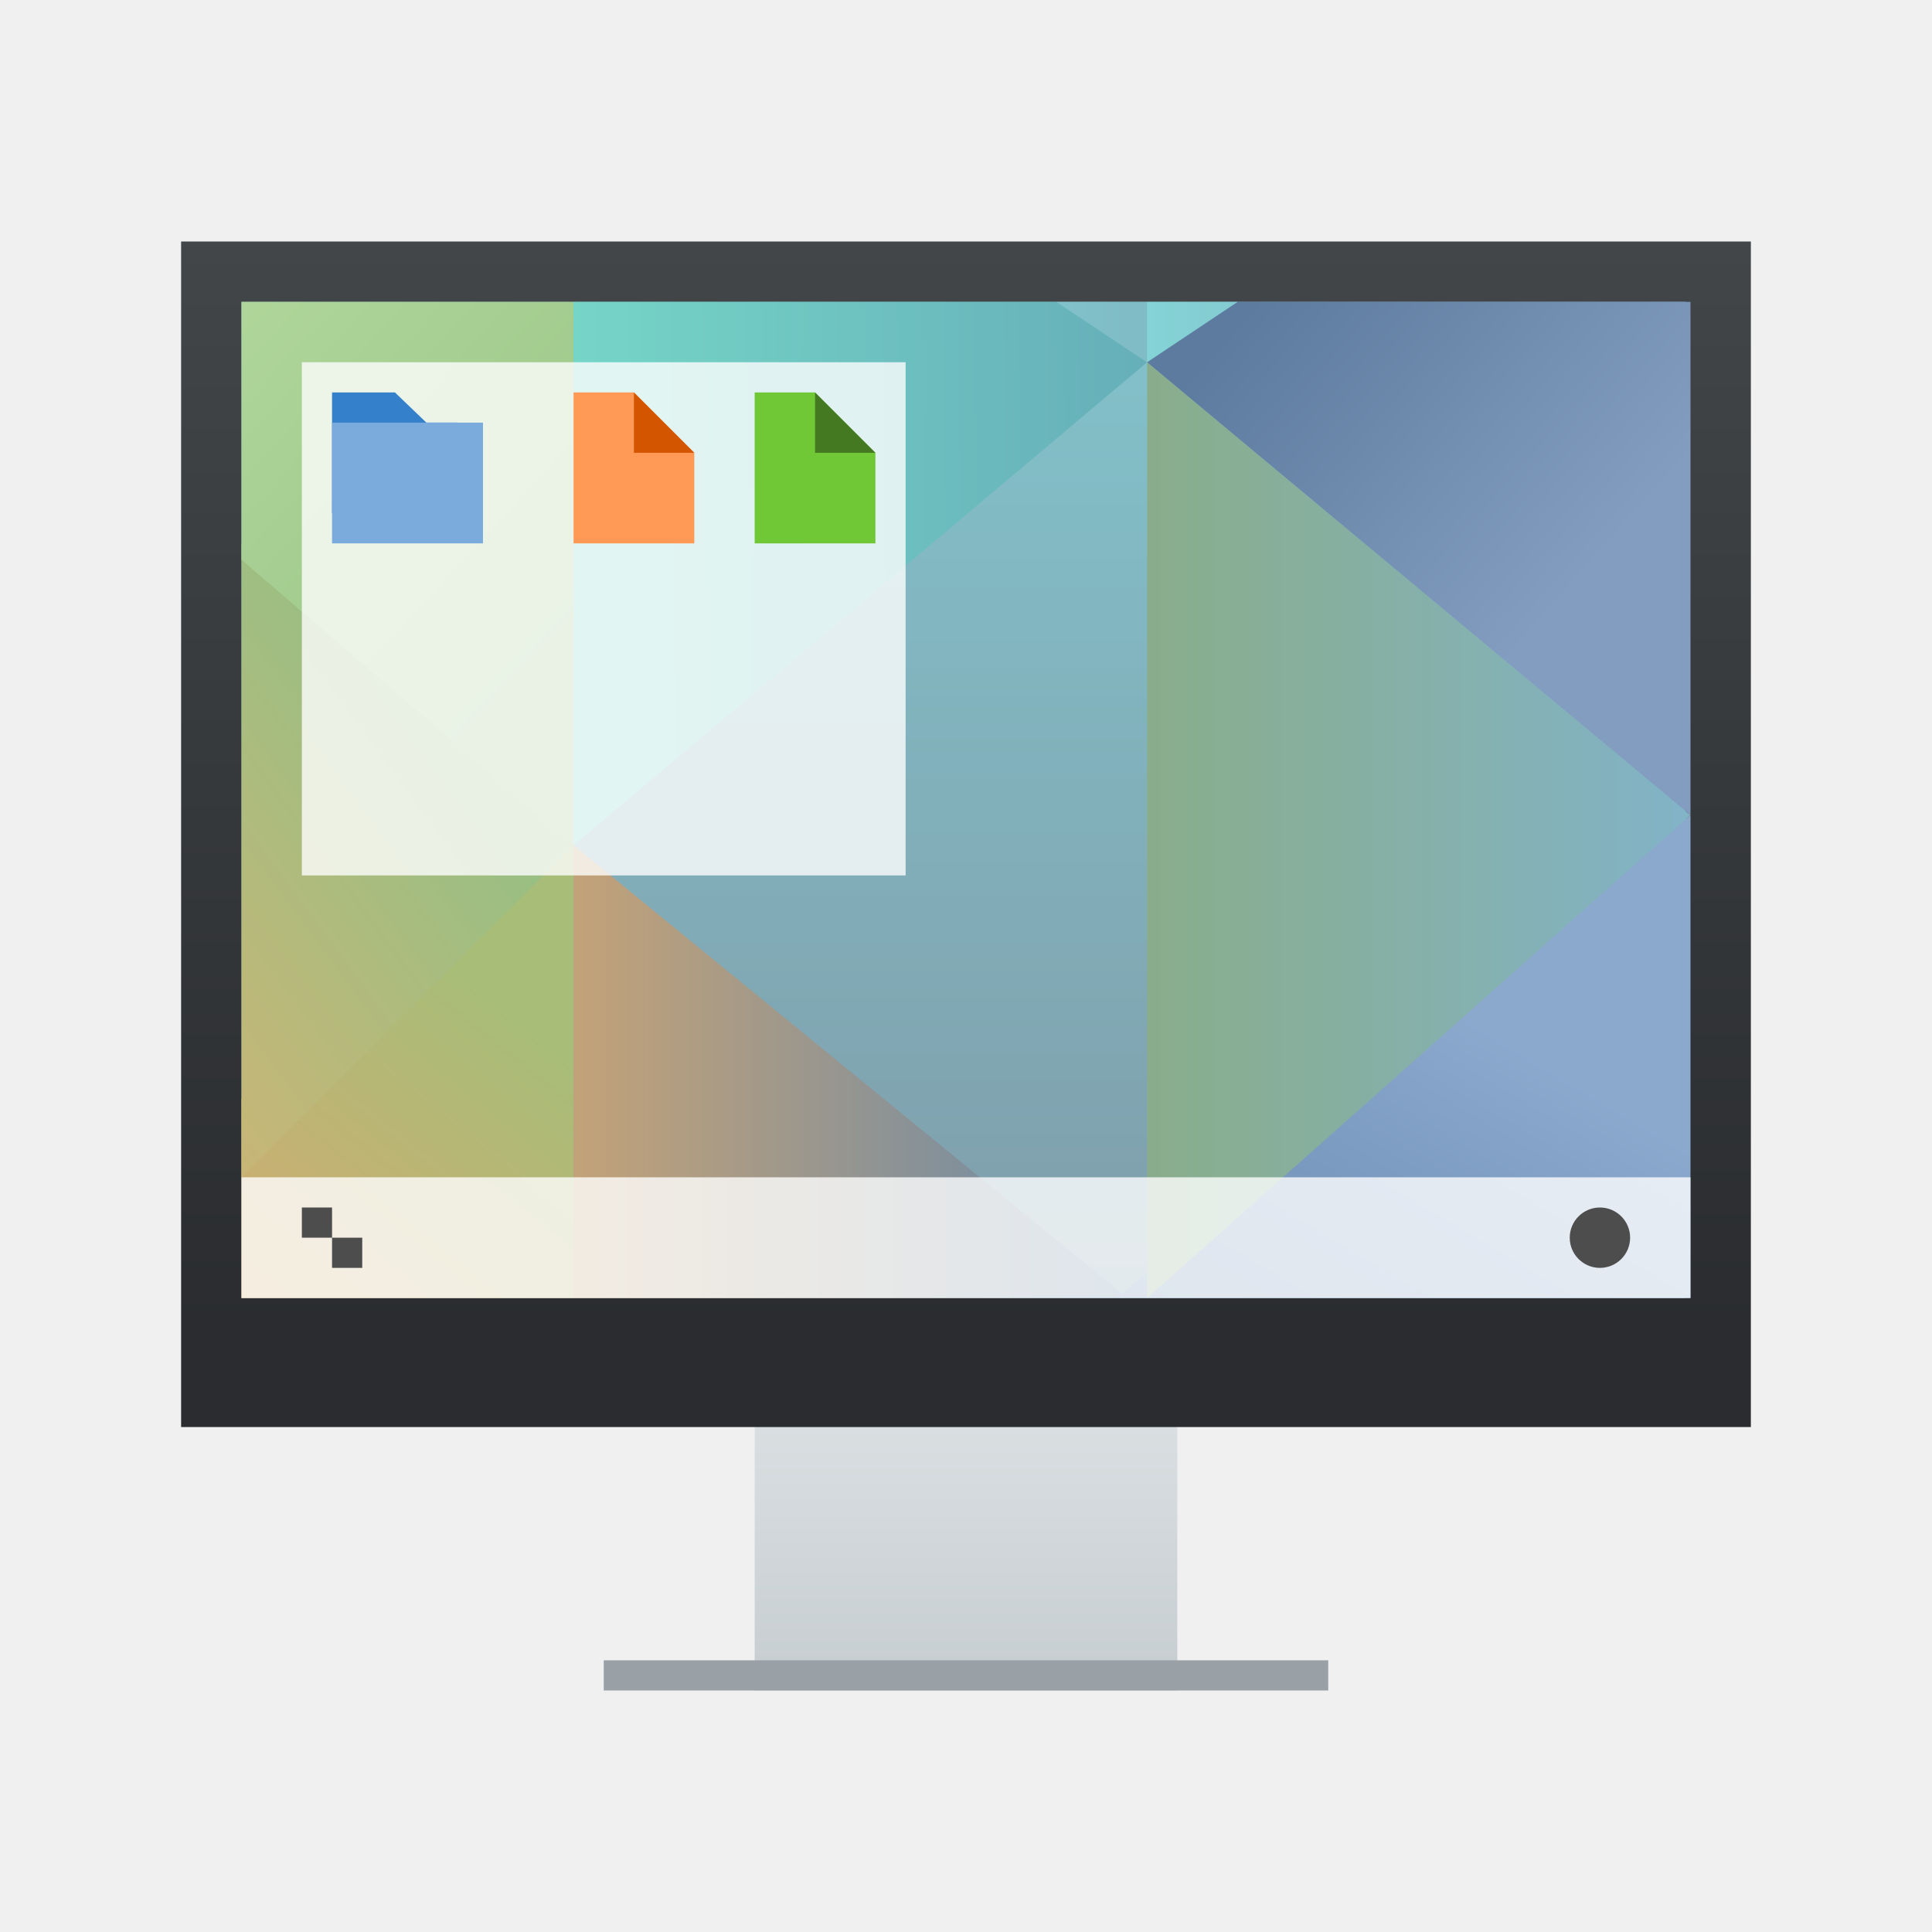
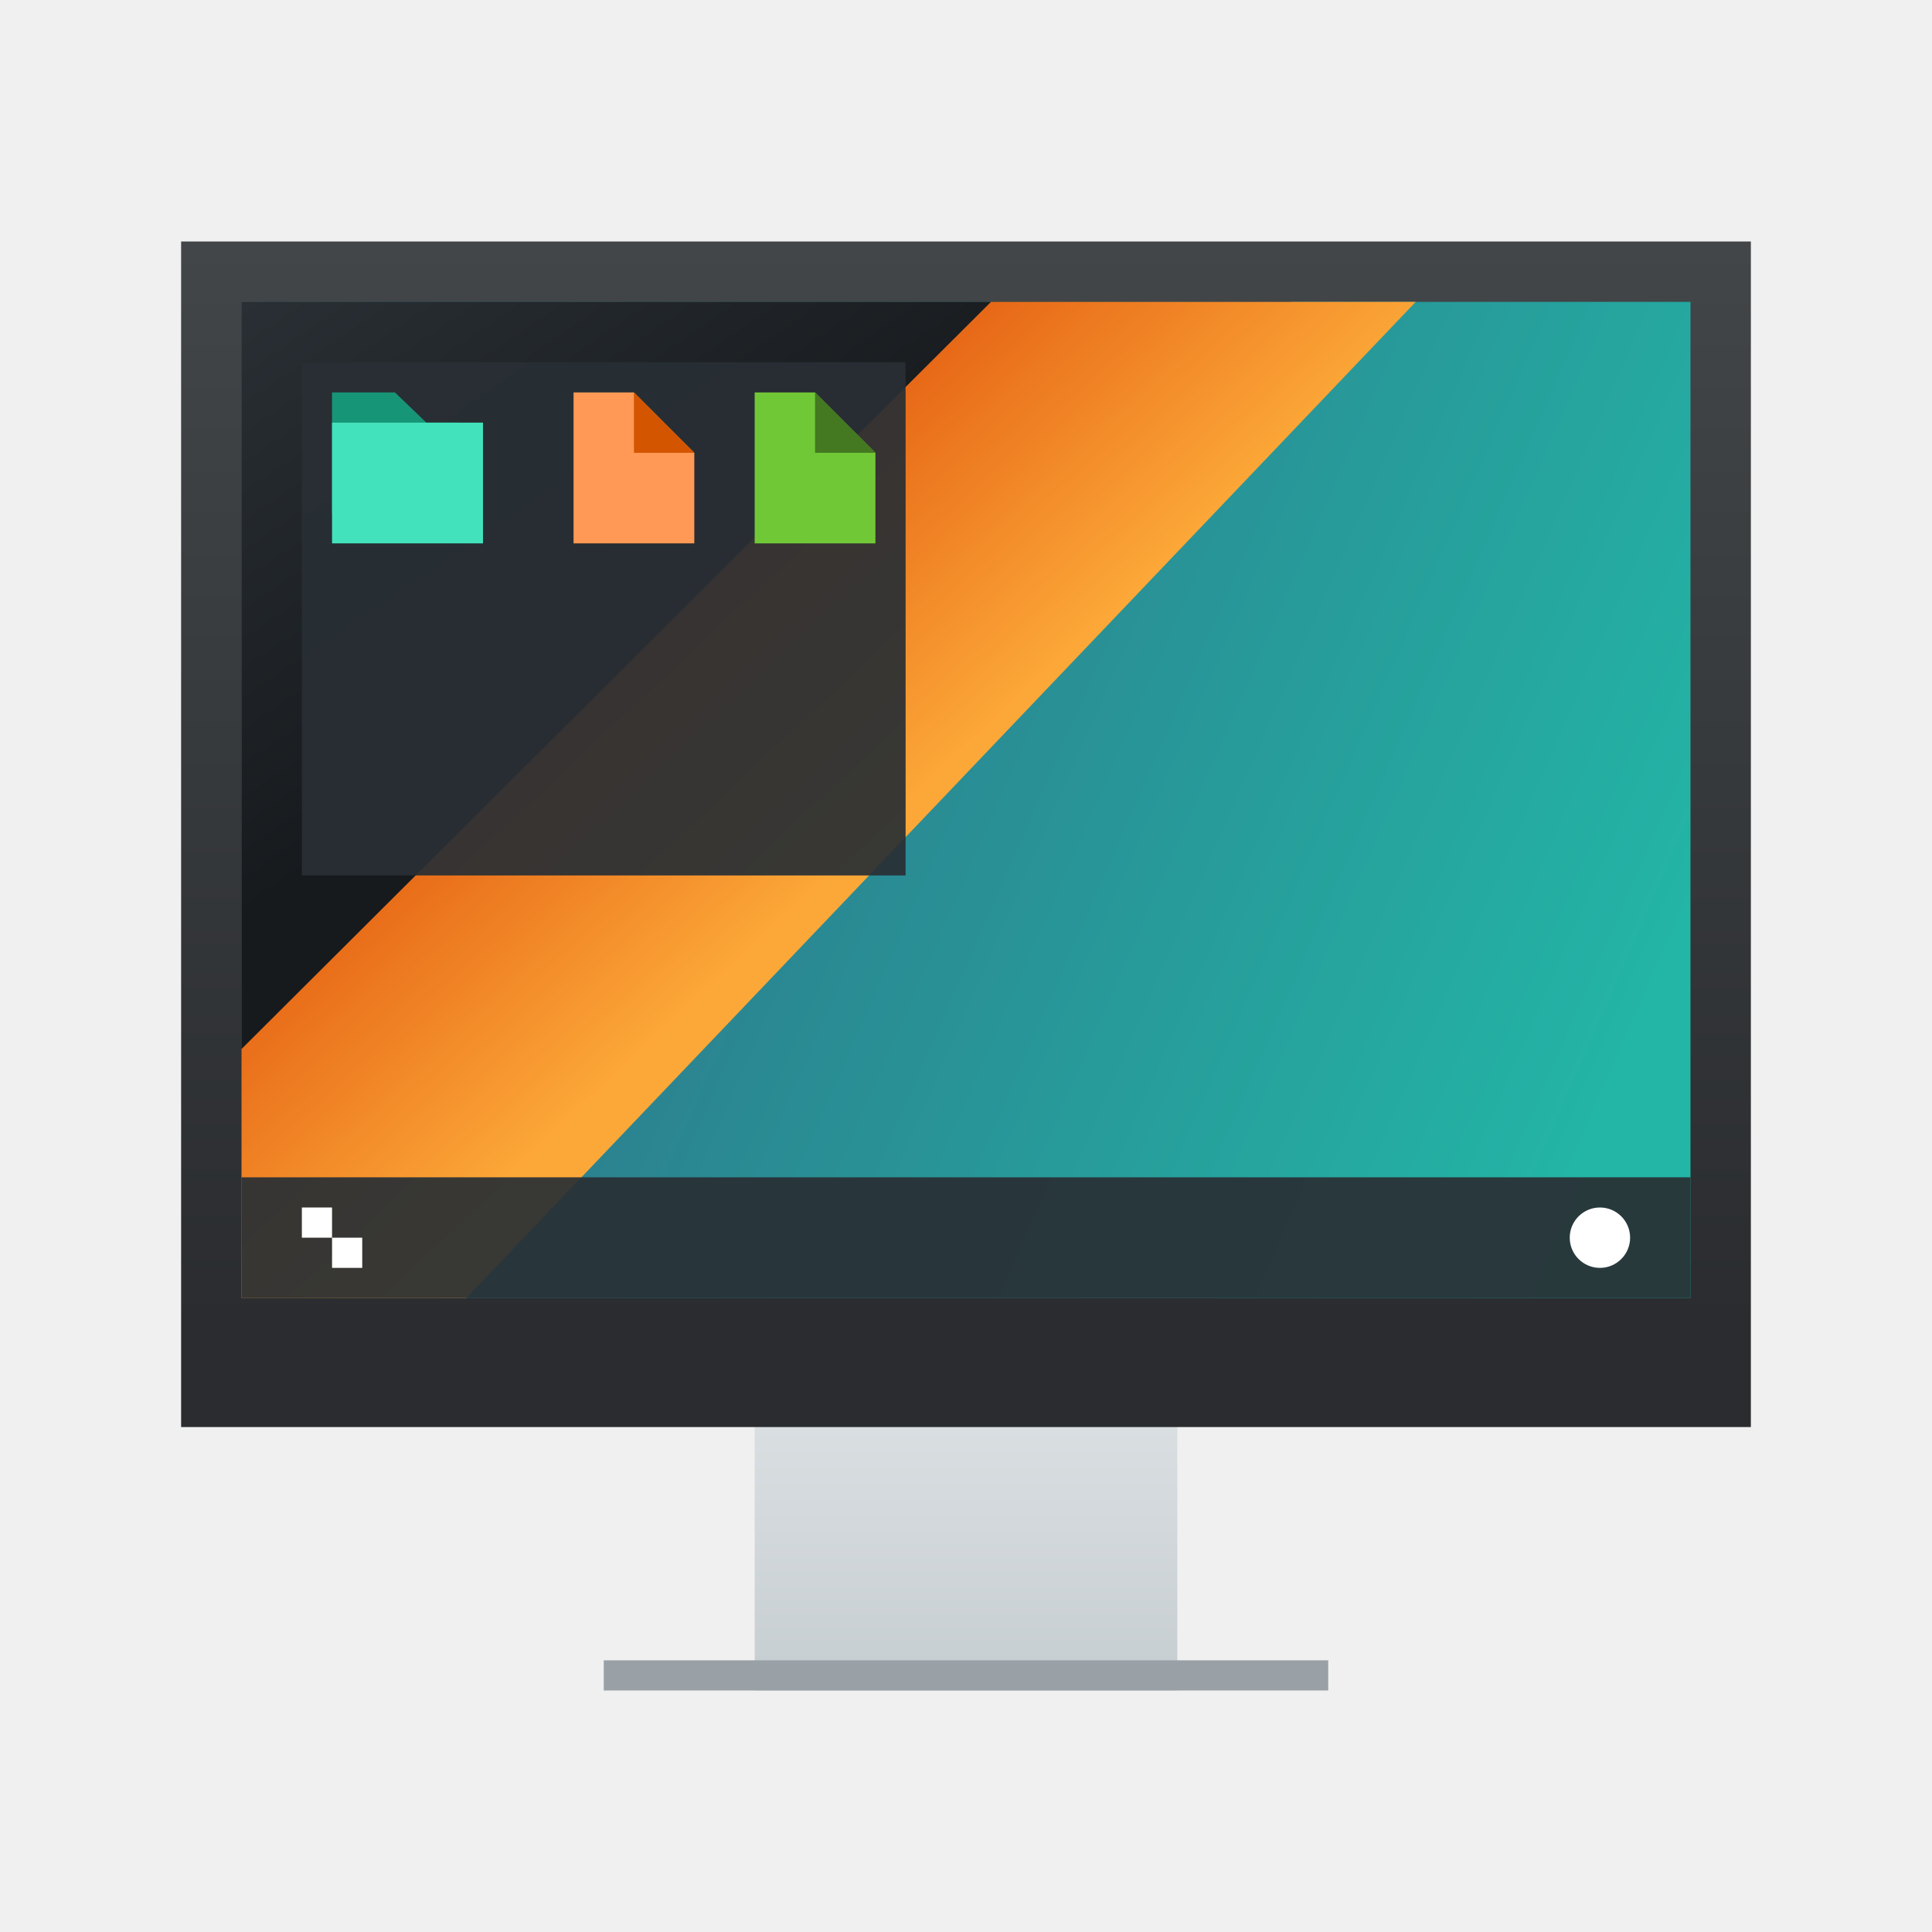
- <svg xmlns="http://www.w3.org/2000/svg" xmlns:xlink="http://www.w3.org/1999/xlink" width="64" version="1.1" height="64">
+ <svg xmlns="http://www.w3.org/2000/svg" xmlns:xlink="http://www.w3.org/1999/xlink" width="64" version="1.1" height="64" id="svg2">
  <defs id="defs5455">
    <linearGradient id="linearGradient4159">
      <stop style="stop-color:#2a2c2f" id="stop4161" />
      <stop offset="1" style="stop-color:#424649" id="stop4163" />
    </linearGradient>
    <linearGradient id="linearGradient4250" xlink:href="#linearGradient4159" y1="536.798" y2="503.798" gradientUnits="userSpaceOnUse" x2="0" gradientTransform="matrix(1.083333 0 0 1.090909 -34.04753 -49.79991)" />
    <linearGradient id="linearGradient4272" xlink:href="#linearGradient4303" y1="547.798" y2="536.798" gradientUnits="userSpaceOnUse" x2="0" gradientTransform="matrix(1.166667 0 0 1.090909 -68.09551 -49.79991)" />
    <linearGradient id="linearGradient4303">
      <stop style="stop-color:#c6cdd1" id="stop4305" />
      <stop offset="1" style="stop-color:#e0e5e7" id="stop4307" />
    </linearGradient>
-     <linearGradient id="linearGradient4591">
-       <stop style="stop-color:#7e8f9e" id="stop4593" />
-       <stop offset="1" style="stop-color:#84ced5" id="stop4595" />
+     <linearGradient gradientTransform="matrix(0.8275862,0,0,0.634615,-62.67732,250.7148)" xlink:href="#linearGradient4540" id="linearGradient4526" x1="403.571" y1="506.798" x2="414.571" y2="515.798" gradientUnits="userSpaceOnUse" />
+     <linearGradient id="linearGradient4540">
+       <stop id="stop4536" offset="0" style="stop-color:#e76817;stop-opacity:1" />
+       <stop id="stop4538" offset="1" style="stop-color:#fca838;stop-opacity:1" />
    </linearGradient>
-     <linearGradient id="linearGradient4597-5" xlink:href="#linearGradient4591" y1="541.798" y2="489.798" gradientUnits="userSpaceOnUse" x2="0" gradientTransform="matrix(1.087108 0 0 1.1 -44.37026 -47.97991)" />
-     <linearGradient id="linearGradient4681" xlink:href="#linearGradient4675" y1="535.798" y2="522.798" x1="394.571" gradientUnits="userSpaceOnUse" x2="404.571" gradientTransform="matrix(1.1 0 0 1.142856 -49.45702 -70.68505)" />
-     <linearGradient id="linearGradient4675">
-       <stop style="stop-color:#e4a56d" id="stop4677" />
-       <stop offset="1" style="stop-color:#a7bd78" id="stop4679" />
+     <linearGradient gradientTransform="matrix(0.8275862,0,0,0.634615,-62.67732,250.7148)" xlink:href="#linearGradient4524" id="linearGradient4534" x1="403.571" y1="507.798" x2="387.571" y2="489.798" gradientUnits="userSpaceOnUse" />
+     <linearGradient id="linearGradient4524">
+       <stop style="stop-color:#171a1d;stop-opacity:1" offset="0" id="stop4520" />
+       <stop style="stop-color:#292f34;stop-opacity:1" offset="1" id="stop4522" />
    </linearGradient>
-     <linearGradient id="linearGradient4689" xlink:href="#linearGradient4683" x1="404.571" gradientUnits="userSpaceOnUse" x2="421.571" gradientTransform="matrix(1.079524 0 0 1.142857 -41.17329 -70.68516)" />
-     <linearGradient id="linearGradient4683">
-       <stop style="stop-color:#c3a278" id="stop4685" />
-       <stop offset="1" style="stop-color:#6688aa" id="stop4687" />
-     </linearGradient>
-     <linearGradient id="linearGradient4728" xlink:href="#linearGradient4722" y1="536.798" y2="524.798" x1="430.571" gradientUnits="userSpaceOnUse" x2="437.5" gradientTransform="matrix(1.107808 0 0 1.142856 -53.44897 -70.68506)" />
-     <linearGradient id="linearGradient4722">
-       <stop style="stop-color:#6588af" id="stop4724" />
-       <stop offset="1" style="stop-color:#8ba8cd" id="stop4726" />
-     </linearGradient>
-     <linearGradient id="linearGradient4840" xlink:href="#linearGradient4834" x1="421.571" gradientUnits="userSpaceOnUse" x2="438.571" gradientTransform="matrix(1.048986 0 0 1.1 -27.65097 -47.97991)" />
-     <linearGradient id="linearGradient4834">
-       <stop style="stop-color:#89ad8b" id="stop4836" />
-       <stop offset="1" style="stop-color:#82b3c7" id="stop4838" />
-     </linearGradient>
-     <linearGradient id="linearGradient4784" xlink:href="#linearGradient4778" y1="525.798" y2="513.798" x1="387.571" gradientUnits="userSpaceOnUse" x2="401.571" gradientTransform="matrix(1.1 0 0 1.275143 -49.45702 -137.418)" />
-     <linearGradient id="linearGradient4778">
-       <stop style="stop-color:#e1b16f" id="stop4780" />
-       <stop offset="1" style="stop-color:#99bf83" id="stop4782" />
-     </linearGradient>
-     <linearGradient id="linearGradient4792" xlink:href="#linearGradient4786" y1="510.798" y2="498.798" x1="404.571" gradientUnits="userSpaceOnUse" x2="391.571" gradientTransform="matrix(1.1 0 0 1.1 -49.45702 -47.97991)" />
-     <linearGradient id="linearGradient4786">
-       <stop style="stop-color:#99c487" id="stop4788" />
-       <stop offset="1" style="stop-color:#b4d99e" id="stop4790" />
-     </linearGradient>
-     <linearGradient id="linearGradient4808" xlink:href="#linearGradient4802" y1="501.798" y2="501.616" x1="404.571" gradientUnits="userSpaceOnUse" x2="421.571" gradientTransform="matrix(1.117647 0 0 1.1 -56.59659 -47.97991)" />
-     <linearGradient id="linearGradient4802">
-       <stop style="stop-color:#75d5c7" id="stop4804" />
-       <stop offset="1" style="stop-color:#66afb9" id="stop4806" />
-     </linearGradient>
-     <linearGradient id="linearGradient4776" xlink:href="#linearGradient4770" y1="495.798" y2="504.798" x1="428.571" gradientUnits="userSpaceOnUse" x2="438.571" gradientTransform="matrix(1.048985 0 0 1.062501 -27.65071 -29.23788)" />
-     <linearGradient id="linearGradient4770">
-       <stop style="stop-color:#5c7b9e" id="stop4772" />
-       <stop offset="1" style="stop-color:#839dc0" id="stop4774" />
-     </linearGradient>
-     <linearGradient id="linearGradient4816" xlink:href="#linearGradient4810" x1="421.571" gradientUnits="userSpaceOnUse" x2="406.571" gradientTransform="matrix(1.087108 0 0 1.1 -44.37026 -47.97991)" />
-     <linearGradient id="linearGradient4810">
-       <stop style="stop-color:#7fbcc6" id="stop4812" />
-       <stop offset="1" style="stop-color:#8ee4e3" id="stop4814" />
-     </linearGradient>
-     <linearGradient id="linearGradient4824" xlink:href="#linearGradient4818" x1="421.571" gradientUnits="userSpaceOnUse" x2="436.571" gradientTransform="matrix(1.087108 0 0 1.1 -44.37026 -47.97991)" />
-     <linearGradient id="linearGradient4818">
-       <stop style="stop-color:#84d5d7" id="stop4820" />
-       <stop offset="1" style="stop-color:#84a8ba" id="stop4822" />
+     <linearGradient xlink:href="#linearGradient17649-6" id="linearGradient17623-3" x1="0.001" y1="0" x2="1787.587" y2="955.385" gradientUnits="userSpaceOnUse" gradientTransform="matrix(0.025,0,0,0.03055554,258.0714,561.548)" />
+     <linearGradient id="linearGradient17649-6">
+       <stop id="stop17651-7" offset="0" style="stop-color:#315e80;stop-opacity:1" />
+       <stop id="stop17653-5" offset="1" style="stop-color:#23b6a6;stop-opacity:1" />
    </linearGradient>
  </defs>
  <g id="layer1" transform="matrix(1 0 0 1 -376.5714 -491.798)">
    <path style="stroke-opacity:0.55;fill:url(#linearGradient4272);stroke-width:2.8" id="rect4254" d="m 401.571,535.798 0,7.636 0,2.182 0,2.182 14,0 0,-2.182 0,-2.182 0,-7.636 z" />
    <rect width="52" x="382.571" y="499.798" height="39.273" style="stroke-opacity:0.55;fill:url(#linearGradient4250);stroke-width:2.8" id="rect4173" />
-     <path style="fill:url(#linearGradient4597-5)" id="path4589-5" d="m 384.571,501.798 0,33 47.833,0 0,-33 -47.833,0 z" />
-     <path style="fill:url(#linearGradient4681);fill-rule:evenodd" id="path4476-9" d="m 395.571,518.798 -11,9.411 0,6.589 11,0 0,-16 z" />
-     <path style="fill:url(#linearGradient4689);fill-rule:evenodd" id="path4478-4" d="m 395.571,519.798 0,15 18.352,0 z" />
-     <path style="fill:url(#linearGradient4728);fill-rule:evenodd" id="path4488-0-8" d="m 432.571,518.798 -19,16 19,10e-6 z" />
-     <path style="fill:url(#linearGradient4840);fill-rule:evenodd" id="path4188-3" d="m 414.571,528.198 0,-24.4 18,15 -18,16 z" />
-     <path style="fill:url(#linearGradient4784);fill-rule:evenodd" id="path4192-6" d="m 384.571,509.798 0,21 11,-11 z" />
-     <path style="fill:url(#linearGradient4792);fill-rule:evenodd" id="path4198-3" d="m 384.571,501.798 0,8.542 11,9.458 0,-7 0,-11 z" />
-     <path style="fill:url(#linearGradient4808);fill-rule:evenodd" id="path4200-1" d="m 395.571,501.798 0,11 0,7 19,-16 -3,-2 z" />
-     <path style="fill:url(#linearGradient4776);fill-rule:evenodd" id="path4202-1" d="m 417.12,501.798 -2.549,2 18,15 0,-6 0,-11 z" />
-     <path style="fill:url(#linearGradient4816);fill-rule:evenodd" id="path4206-9-2" d="m 411.571,501.798 3,2 0,-2 z" />
-     <path style="fill:url(#linearGradient4824);fill-rule:evenodd" id="path4208-1-1" d="m 414.571,501.798 0,2 3,-2 z" />
+     <g id="g4559" transform="translate(126.5,-59.75001)">
+       <rect y="561.548" x="258.071" height="33" width="48" id="rect17256-3" style="fill:url(#linearGradient17623-3);fill-opacity:1;stroke-width:0.725" />
+       <path id="rect856" d="m 258.071,561.548 34.759,-2e-5 -28.138,33 -6.621,2e-5 z" style="fill:url(#linearGradient4534);fill-opacity:1;stroke-width:0.725" />
+       <path style="fill:url(#linearGradient4526);fill-opacity:1;stroke-width:0.725" d="m 282.899,561.548 h 14.069 l -31.448,33 h -7.448 v -8.25 z" id="path859" />
+     </g>
    <rect width="24" x="396.571" y="546.798" height="1" style="stroke-opacity:0.55;fill:#99a1a7;stroke-width:2.8" id="rect4295" />
    <g id="g4392">
-       <rect width="48" x="384.571" y="530.798" height="4" style="fill:#ffffff;fill-opacity:0.784" id="rect4267" />
-       <circle cx="429.571" cy="532.798" style="fill:#4d4d4d" r="1" id="path4166" />
-       <path style="fill:#4d4d4d" id="rect4183" d="m 386.571,531.798 0,1 1,0 0,-1 z m 1,1 0,1 1,0 0,-1 z" />
+       <rect width="48" x="384.571" y="530.798" height="4" style="fill:#292f34;fill-opacity:0.922" id="rect4267" />
+       <circle cx="429.571" cy="532.798" style="fill:#ffffff" r="1" id="path4166" />
+       <path style="fill:#ffffff" id="rect4183" d="m 386.571,531.798 0,1 1,0 0,-1 z m 1,1 0,1 1,0 0,-1 z" />
    </g>
    <g id="g4383">
-       <rect width="20" x="386.571" y="503.798" height="17" style="fill:#ffffff;fill-opacity:0.784" id="rect3432" />
-       <path style="fill:#3580ca" id="rect4160" d="m 387.571,504.798 0,4 4.167,0 0,-3 -1.042,0 -1.042,-1 z" />
+       <rect width="20" x="386.571" y="503.798" height="17" style="fill:#292f34;fill-opacity:0.922" id="rect3432" />
+       <path style="fill:#179577;fill-opacity:1" id="rect4160" d="m 387.571,504.798 0,4 4.167,0 0,-3 -1.042,0 -1.042,-1 z" />
      <path style="fill:#ff9955" id="rect4235" d="m 395.571,504.798 0,5 4,0 0,-3 -2,-2 z" />
      <path style="fill:#d45500;fill-rule:evenodd" id="path4237" d="m 397.571,504.798 2,2 -2,0 z" />
-       <path style="fill:#7aabdc" id="rect4272" d="m 387.571,505.798 5,0 0,4 -5,0 z" />
+       <path style="fill:#42e2bc;fill-opacity:1" id="rect4272" d="m 387.571,505.798 5,0 0,4 -5,0 z" />
      <path style="fill:#71c837" id="path4275" d="m 401.571,504.798 0,5 4,0 0,-3 -2,-2 z" />
      <path style="fill:#447821;fill-rule:evenodd" id="path4277" d="m 403.571,504.798 2,2 -2,0 z" />
    </g>
  </g>
</svg>
